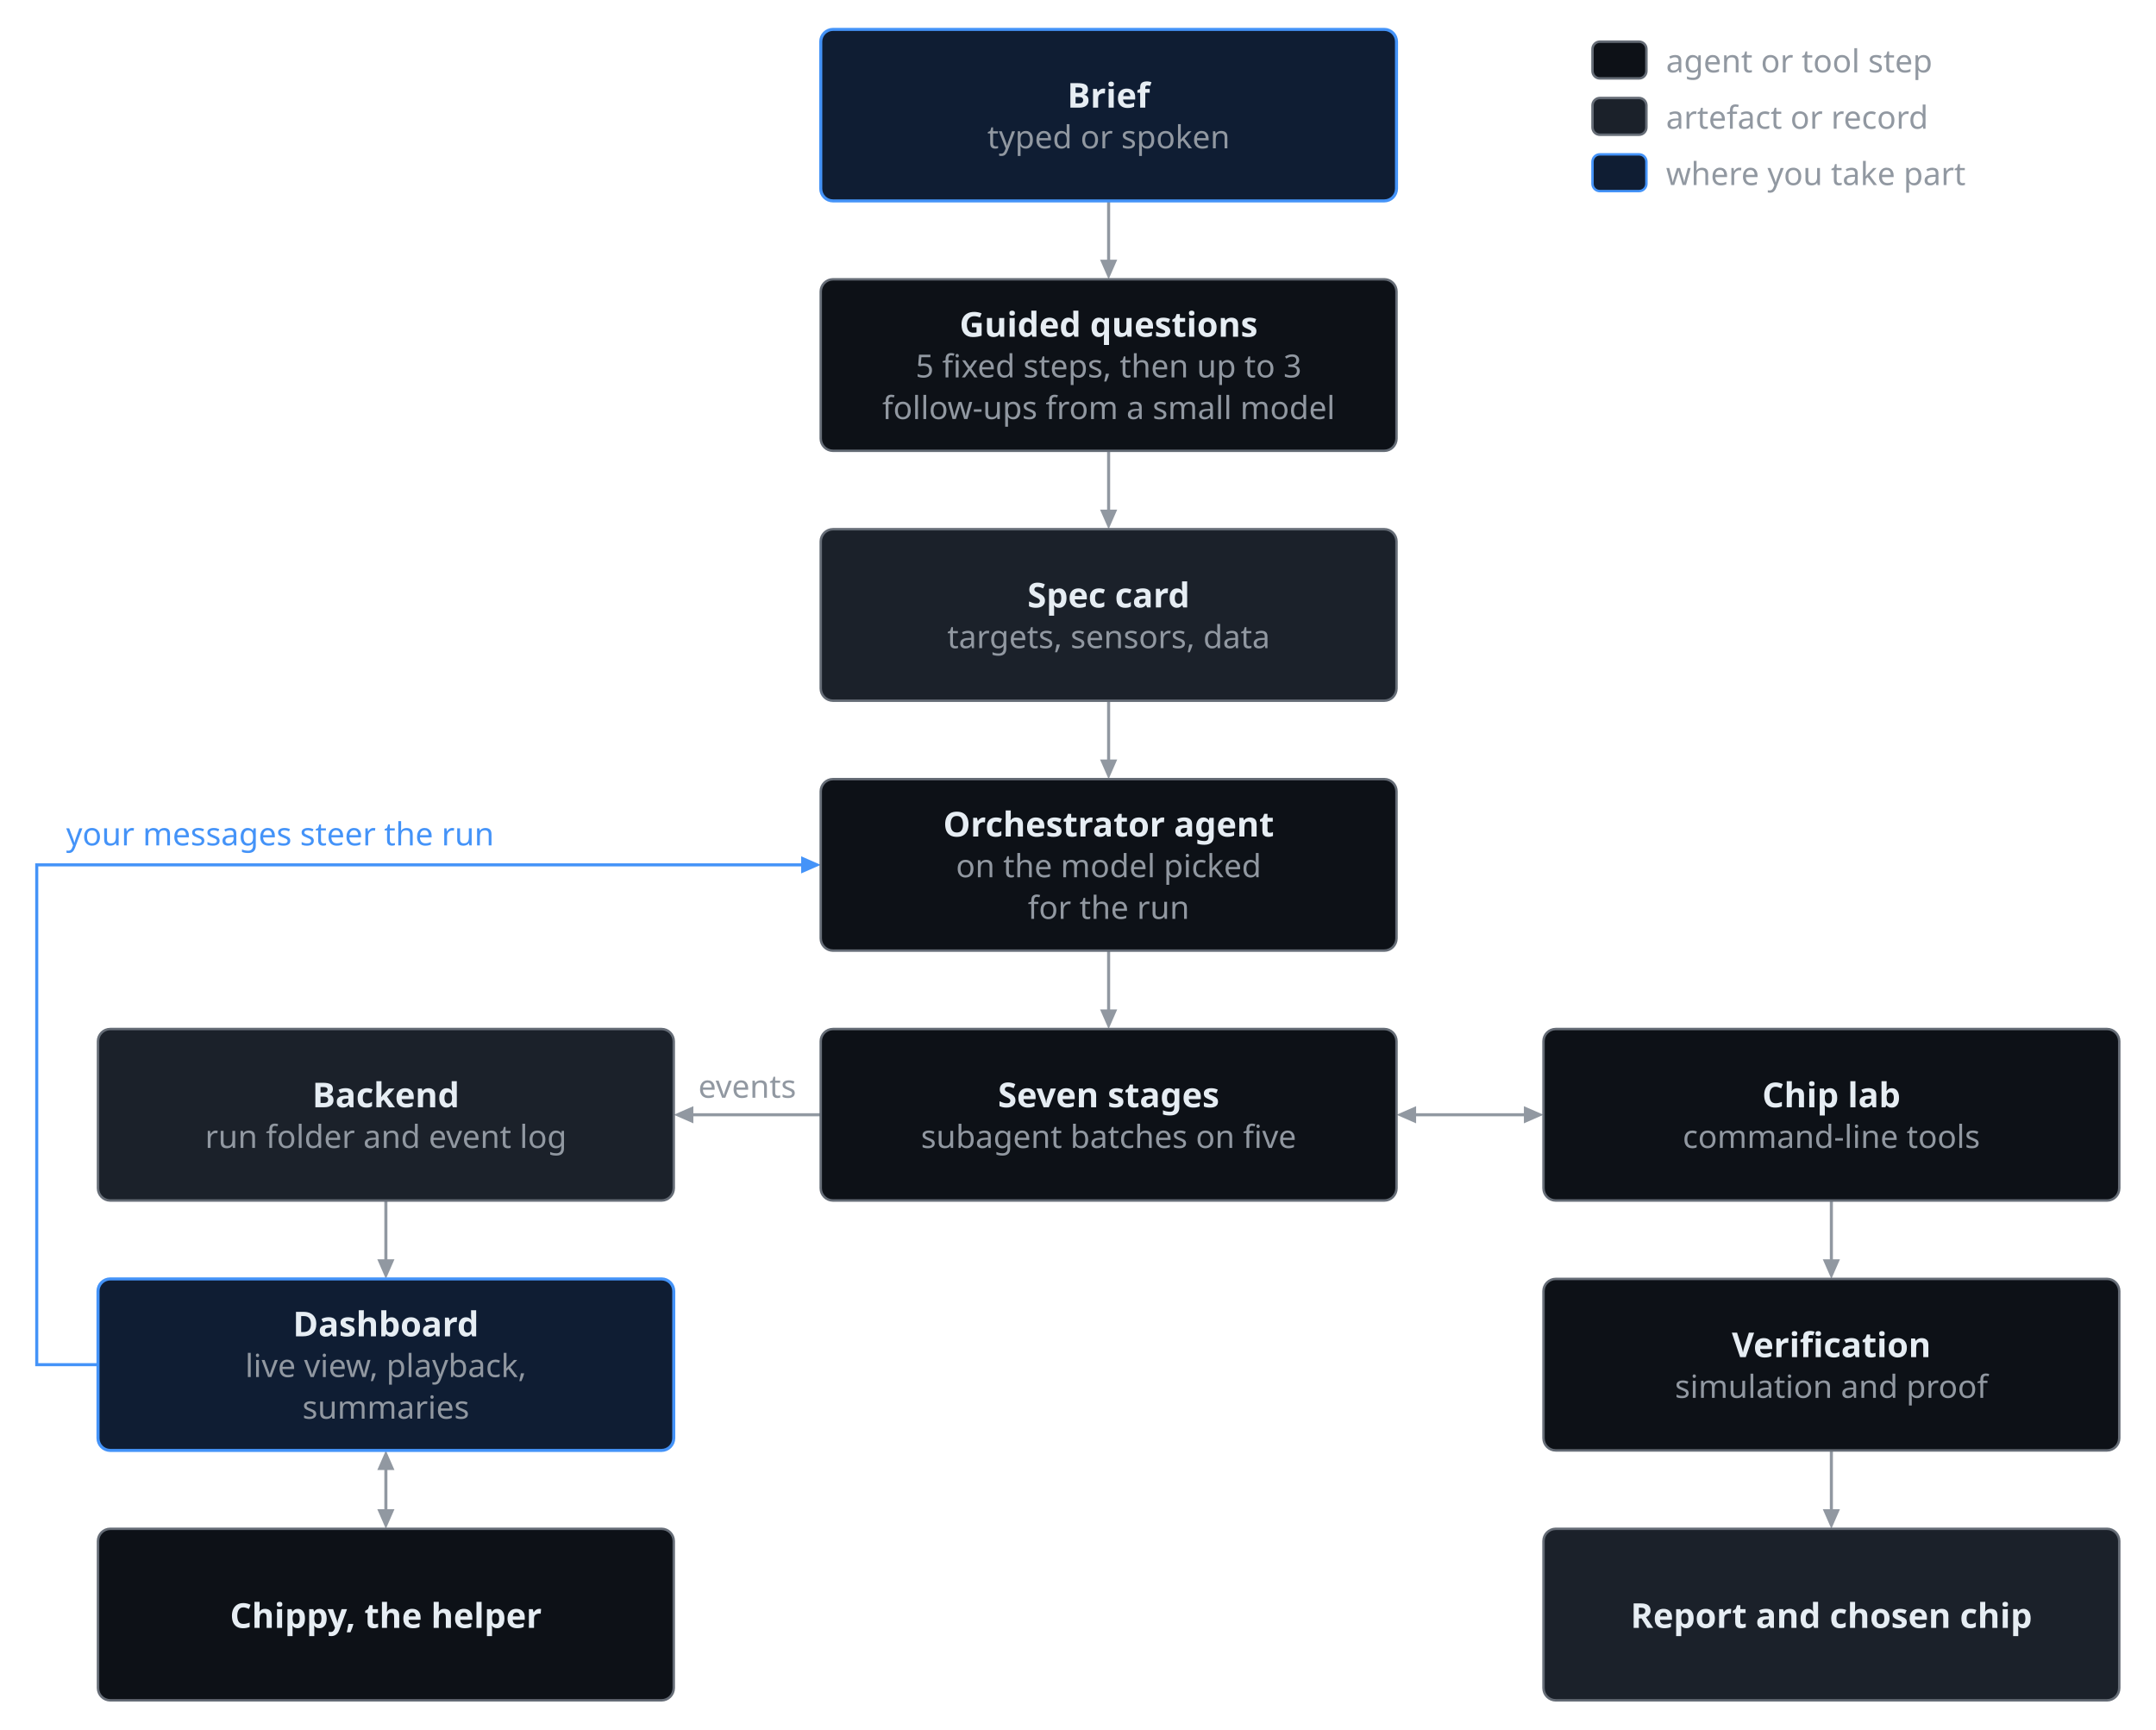
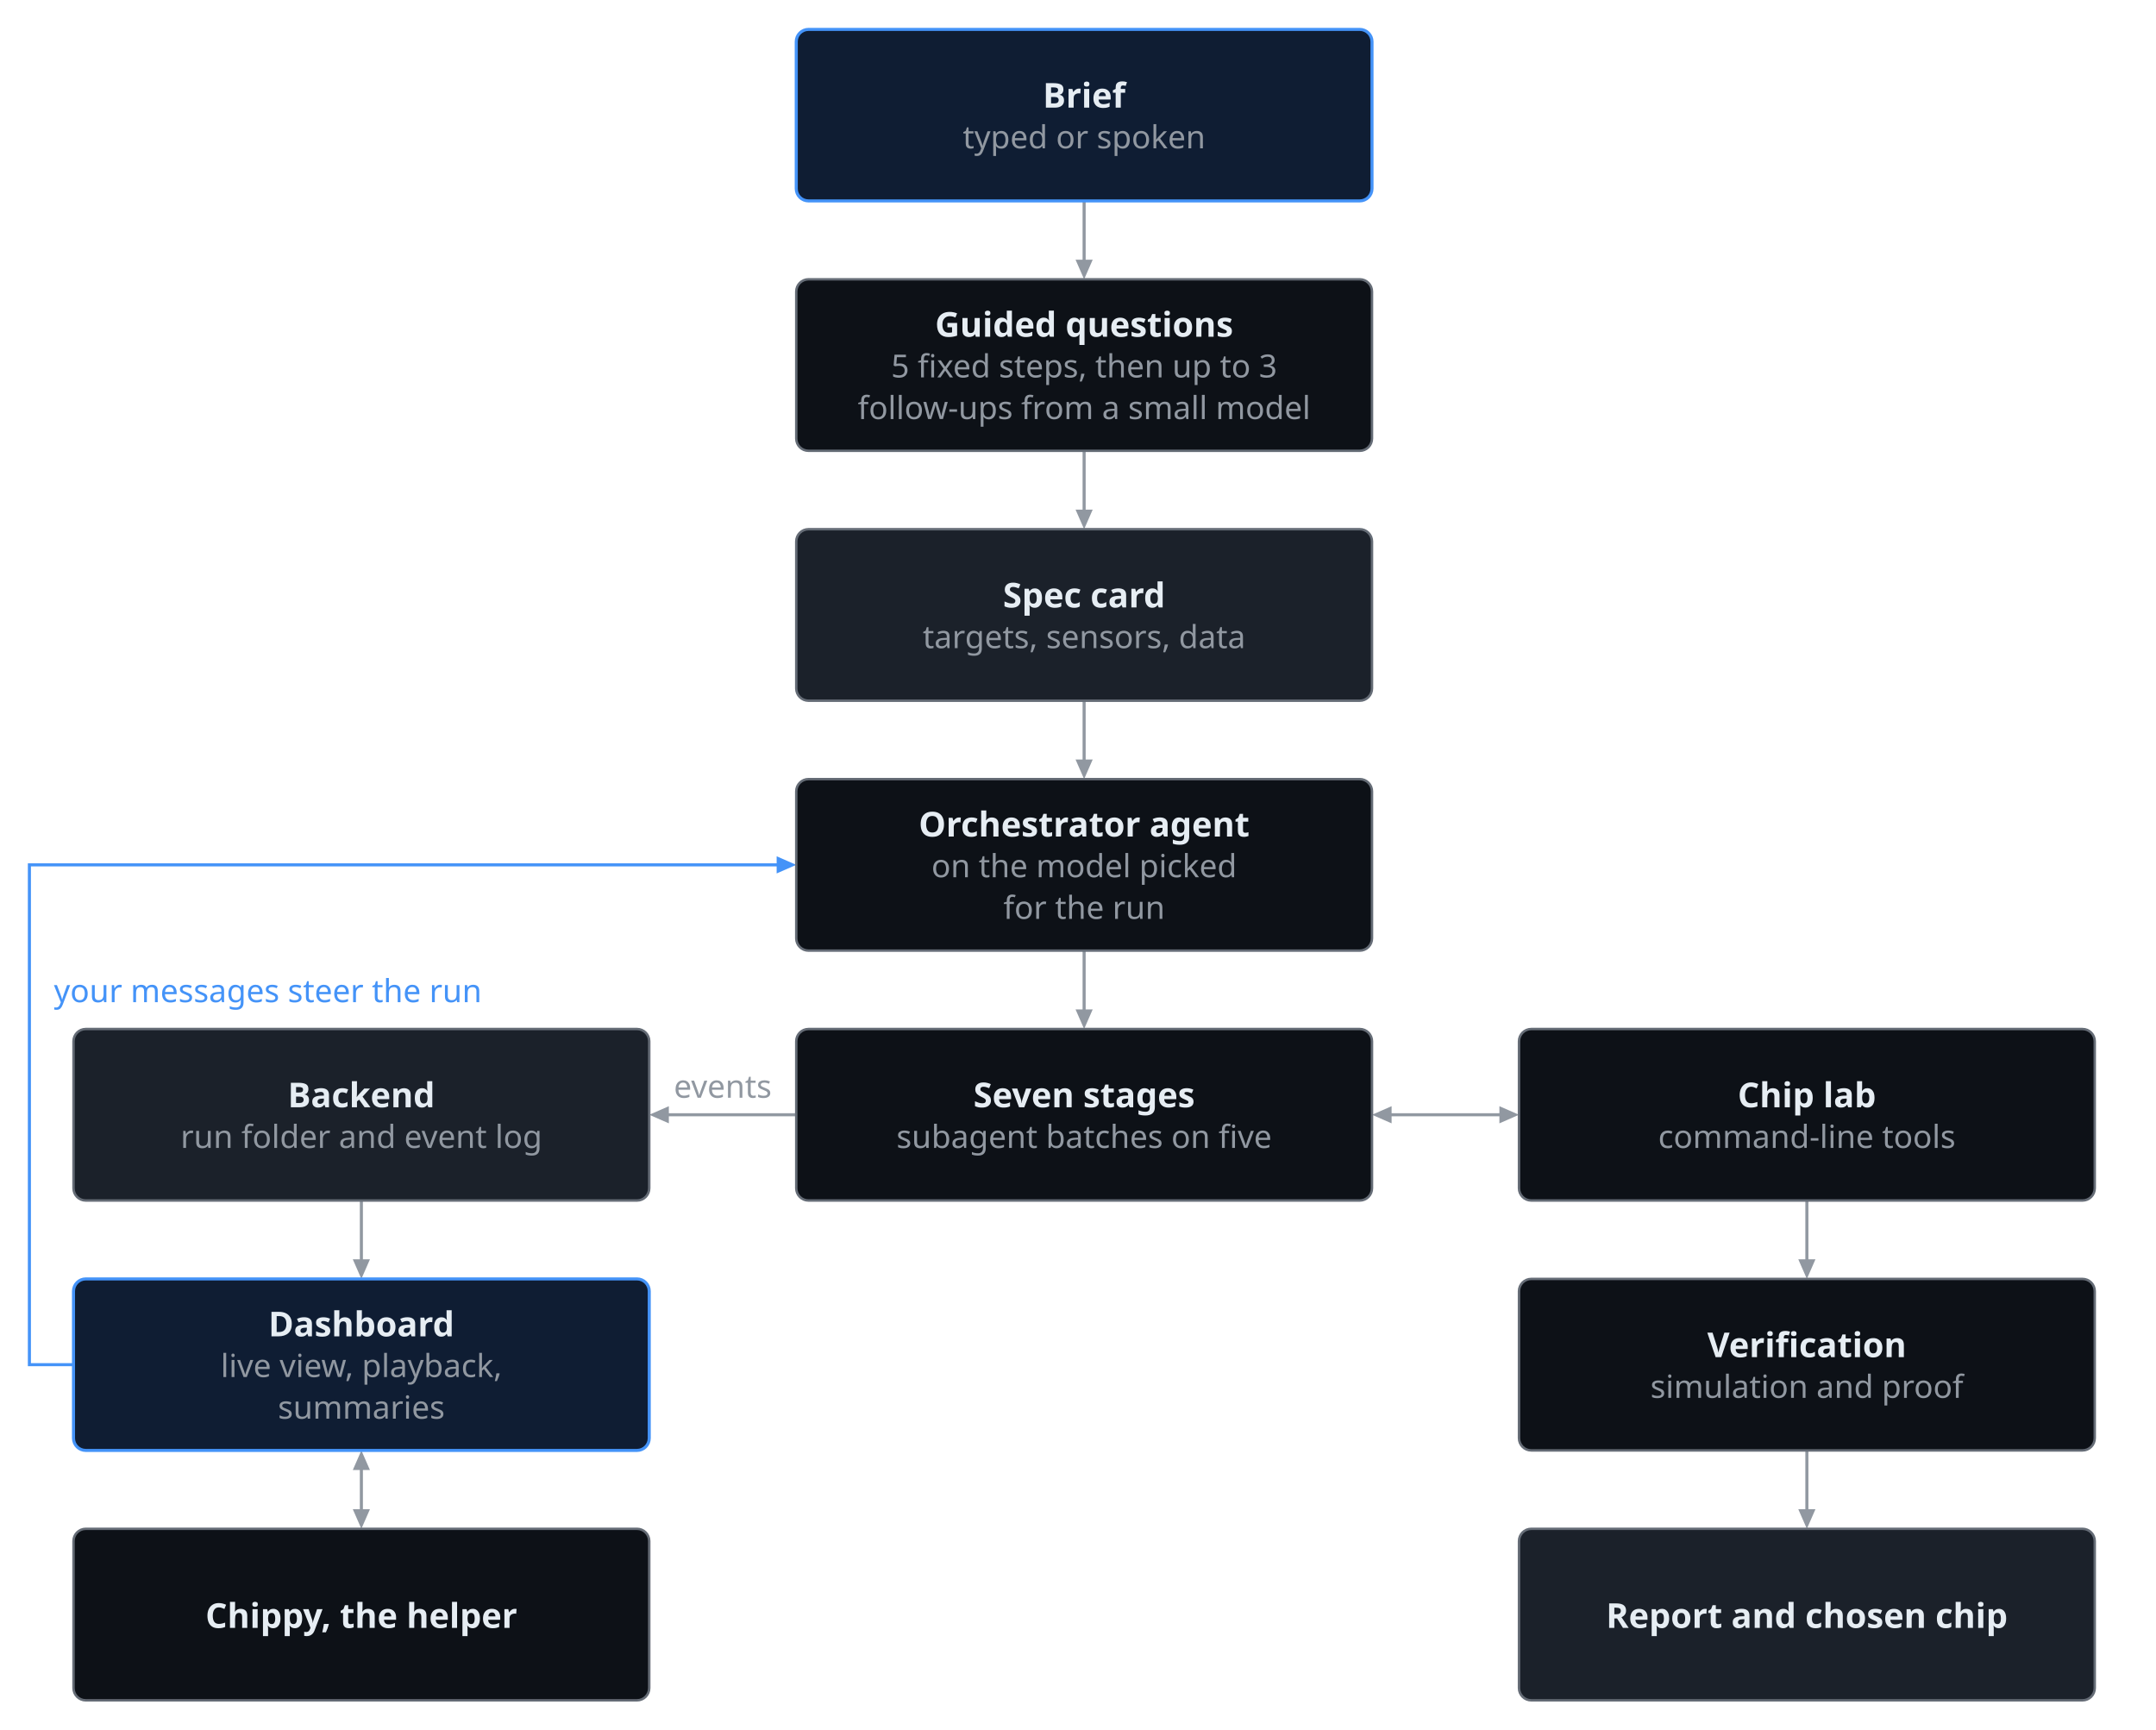
<svg xmlns="http://www.w3.org/2000/svg" viewBox="0 0 1760 1412" width="1760" height="1412" font-family="-apple-system, BlinkMacSystemFont, 'Segoe UI', 'Noto Sans', Helvetica, Arial, sans-serif" role="img">
-   <polyline points="905.0,164 905.0,214" fill="none" stroke="#9198a1" stroke-width="2.5" stroke-linejoin="miter" />
-   <polygon points="905.0,228 898.0,212 912.0,212" fill="#9198a1" />
-   <polyline points="905.0,368 905.0,418" fill="none" stroke="#9198a1" stroke-width="2.5" stroke-linejoin="miter" />
-   <polygon points="905.0,432 898.0,416 912.0,416" fill="#9198a1" />
-   <polyline points="905.0,572 905.0,622" fill="none" stroke="#9198a1" stroke-width="2.5" stroke-linejoin="miter" />
-   <polygon points="905.0,636 898.0,620 912.0,620" fill="#9198a1" />
-   <polyline points="905.0,776 905.0,826" fill="none" stroke="#9198a1" stroke-width="2.5" stroke-linejoin="miter" />
-   <polygon points="905.0,840 898.0,824 912.0,824" fill="#9198a1" />
-   <polyline points="1495.0,980 1495.0,1030" fill="none" stroke="#9198a1" stroke-width="2.5" stroke-linejoin="miter" />
-   <polygon points="1495.0,1044 1488.0,1028 1502.0,1028" fill="#9198a1" />
-   <polyline points="1495.0,1184 1495.0,1234" fill="none" stroke="#9198a1" stroke-width="2.5" stroke-linejoin="miter" />
-   <polygon points="1495.0,1248 1488.0,1232 1502.0,1232" fill="#9198a1" />
-   <polyline points="315.0,980 315.0,1030" fill="none" stroke="#9198a1" stroke-width="2.5" stroke-linejoin="miter" />
-   <polygon points="315.0,1044 308.0,1028 322.0,1028" fill="#9198a1" />
-   <polyline points="1154,910.0 1246,910.0" fill="none" stroke="#9198a1" stroke-width="2.5" stroke-linejoin="miter" />
-   <polygon points="1260,910.0 1244,917.0 1244,903.0" fill="#9198a1" />
-   <polygon points="1140,910.0 1156,903.0 1156,917.0" fill="#9198a1" />
-   <polyline points="670,910.0 564,910.0" fill="none" stroke="#9198a1" stroke-width="2.5" stroke-linejoin="miter" />
-   <polygon points="550,910.0 566,903.0 566,917.0" fill="#9198a1" />
-   <polyline points="315.0,1198 315.0,1234" fill="none" stroke="#9198a1" stroke-width="2.5" stroke-linejoin="miter" />
-   <polygon points="315.0,1248 308.0,1232 322.0,1232" fill="#9198a1" />
-   <polygon points="315.0,1184 322.0,1200 308.0,1200" fill="#9198a1" />
-   <polyline points="80,1114.0 30,1114.0 30,706.0 656,706.0" fill="none" stroke="#4493f8" stroke-width="2.5" stroke-linejoin="miter" />
-   <polygon points="670,706.0 654,713.0 654,699.0" fill="#4493f8" />
-   <text x="610.0" y="886.0" font-size="26" font-weight="400" fill="#9198a1" text-anchor="middle" dominant-baseline="central" data-label="1">events</text>
-   <text x="54" y="680.0" font-size="26" font-weight="400" fill="#4493f8" text-anchor="start" dominant-baseline="central" data-label="1">your messages steer the run</text>
-   <rect x="670" y="24" width="470" height="140" rx="10" fill="#0f1d33" stroke="#4493f8" stroke-width="2.5" />
-   <text x="905.0" y="77.0" font-size="28" font-weight="600" fill="#e6edf3" text-anchor="middle" dominant-baseline="central" data-box="brief">Brief</text>
-   <text x="905.0" y="111.0" font-size="26" fill="#9198a1" text-anchor="middle" dominant-baseline="central" data-box="brief">typed or spoken</text>
-   <rect x="670" y="228" width="470" height="140" rx="10" fill="#0d1117" stroke="#656c76" stroke-width="2" />
-   <text x="905.0" y="264.0" font-size="28" font-weight="600" fill="#e6edf3" text-anchor="middle" dominant-baseline="central" data-box="intake">Guided questions</text>
-   <text x="905.0" y="298.0" font-size="26" fill="#9198a1" text-anchor="middle" dominant-baseline="central" data-box="intake">5 fixed steps, then up to 3</text>
-   <text x="905.0" y="332.0" font-size="26" fill="#9198a1" text-anchor="middle" dominant-baseline="central" data-box="intake">follow-ups from a small model</text>
-   <rect x="670" y="432" width="470" height="140" rx="10" fill="#1b212a" stroke="#656c76" stroke-width="2" />
-   <text x="905.0" y="485.0" font-size="28" font-weight="600" fill="#e6edf3" text-anchor="middle" dominant-baseline="central" data-box="spec">Spec card</text>
-   <text x="905.0" y="519.0" font-size="26" fill="#9198a1" text-anchor="middle" dominant-baseline="central" data-box="spec">targets, sensors, data</text>
-   <rect x="670" y="636" width="470" height="140" rx="10" fill="#0d1117" stroke="#656c76" stroke-width="2" />
-   <text x="905.0" y="672.0" font-size="28" font-weight="600" fill="#e6edf3" text-anchor="middle" dominant-baseline="central" data-box="orch">Orchestrator agent</text>
-   <text x="905.0" y="706.0" font-size="26" fill="#9198a1" text-anchor="middle" dominant-baseline="central" data-box="orch">on the model picked</text>
-   <text x="905.0" y="740.0" font-size="26" fill="#9198a1" text-anchor="middle" dominant-baseline="central" data-box="orch">for the run</text>
-   <rect x="670" y="840" width="470" height="140" rx="10" fill="#0d1117" stroke="#656c76" stroke-width="2" />
-   <text x="905.0" y="893.0" font-size="28" font-weight="600" fill="#e6edf3" text-anchor="middle" dominant-baseline="central" data-box="stages">Seven stages</text>
-   <text x="905.0" y="927.0" font-size="26" fill="#9198a1" text-anchor="middle" dominant-baseline="central" data-box="stages">subagent batches on five</text>
-   <rect x="1260" y="840" width="470" height="140" rx="10" fill="#0d1117" stroke="#656c76" stroke-width="2" />
-   <text x="1495.0" y="893.0" font-size="28" font-weight="600" fill="#e6edf3" text-anchor="middle" dominant-baseline="central" data-box="lab">Chip lab</text>
-   <text x="1495.0" y="927.0" font-size="26" fill="#9198a1" text-anchor="middle" dominant-baseline="central" data-box="lab">command-line tools</text>
-   <rect x="1260" y="1044" width="470" height="140" rx="10" fill="#0d1117" stroke="#656c76" stroke-width="2" />
-   <text x="1495.0" y="1097.0" font-size="28" font-weight="600" fill="#e6edf3" text-anchor="middle" dominant-baseline="central" data-box="verify">Verification</text>
-   <text x="1495.0" y="1131.0" font-size="26" fill="#9198a1" text-anchor="middle" dominant-baseline="central" data-box="verify">simulation and proof</text>
-   <rect x="1260" y="1248" width="470" height="140" rx="10" fill="#1b212a" stroke="#656c76" stroke-width="2" />
-   <text x="1495.0" y="1318.0" font-size="28" font-weight="600" fill="#e6edf3" text-anchor="middle" dominant-baseline="central" data-box="report">Report and chosen chip</text>
-   <rect x="80" y="840" width="470" height="140" rx="10" fill="#1b212a" stroke="#656c76" stroke-width="2" />
-   <text x="315.0" y="893.0" font-size="28" font-weight="600" fill="#e6edf3" text-anchor="middle" dominant-baseline="central" data-box="backend">Backend</text>
-   <text x="315.0" y="927.0" font-size="26" fill="#9198a1" text-anchor="middle" dominant-baseline="central" data-box="backend">run folder and event log</text>
-   <rect x="80" y="1044" width="470" height="140" rx="10" fill="#0f1d33" stroke="#4493f8" stroke-width="2.5" />
-   <text x="315.0" y="1080.0" font-size="28" font-weight="600" fill="#e6edf3" text-anchor="middle" dominant-baseline="central" data-box="dash">Dashboard</text>
-   <text x="315.0" y="1114.0" font-size="26" fill="#9198a1" text-anchor="middle" dominant-baseline="central" data-box="dash">live view, playback,</text>
-   <text x="315.0" y="1148.0" font-size="26" fill="#9198a1" text-anchor="middle" dominant-baseline="central" data-box="dash">summaries</text>
-   <rect x="80" y="1248" width="470" height="140" rx="10" fill="#0d1117" stroke="#656c76" stroke-width="2" />
-   <text x="315.0" y="1318.0" font-size="28" font-weight="600" fill="#e6edf3" text-anchor="middle" dominant-baseline="central" data-box="helper">Chippy, the helper</text>
-   <rect x="1300" y="34" width="44" height="30" rx="6" fill="#0d1117" stroke="#656c76" stroke-width="2" />
-   <text x="1360" y="49" font-size="26" font-weight="400" fill="#9198a1" text-anchor="start" dominant-baseline="central" data-label="1">agent or tool step</text>
-   <rect x="1300" y="80" width="44" height="30" rx="6" fill="#1b212a" stroke="#656c76" stroke-width="2" />
-   <text x="1360" y="95" font-size="26" font-weight="400" fill="#9198a1" text-anchor="start" dominant-baseline="central" data-label="1">artefact or record</text>
-   <rect x="1300" y="126" width="44" height="30" rx="6" fill="#0f1d33" stroke="#4493f8" stroke-width="2" />
-   <text x="1360" y="141" font-size="26" font-weight="400" fill="#9198a1" text-anchor="start" dominant-baseline="central" data-label="1">where you take part</text>
+   <polyline points="885.0,164 885.0,214" fill="none" stroke="#9198a1" stroke-width="2.5" stroke-linejoin="miter" />
+   <polygon points="885.0,228 878.0,212 892.0,212" fill="#9198a1" />
+   <polyline points="885.0,368 885.0,418" fill="none" stroke="#9198a1" stroke-width="2.5" stroke-linejoin="miter" />
+   <polygon points="885.0,432 878.0,416 892.0,416" fill="#9198a1" />
+   <polyline points="885.0,572 885.0,622" fill="none" stroke="#9198a1" stroke-width="2.5" stroke-linejoin="miter" />
+   <polygon points="885.0,636 878.0,620 892.0,620" fill="#9198a1" />
+   <polyline points="885.0,776 885.0,826" fill="none" stroke="#9198a1" stroke-width="2.5" stroke-linejoin="miter" />
+   <polygon points="885.0,840 878.0,824 892.0,824" fill="#9198a1" />
+   <polyline points="1475.0,980 1475.0,1030" fill="none" stroke="#9198a1" stroke-width="2.5" stroke-linejoin="miter" />
+   <polygon points="1475.0,1044 1468.0,1028 1482.0,1028" fill="#9198a1" />
+   <polyline points="1475.0,1184 1475.0,1234" fill="none" stroke="#9198a1" stroke-width="2.5" stroke-linejoin="miter" />
+   <polygon points="1475.0,1248 1468.0,1232 1482.0,1232" fill="#9198a1" />
+   <polyline points="295.0,980 295.0,1030" fill="none" stroke="#9198a1" stroke-width="2.5" stroke-linejoin="miter" />
+   <polygon points="295.0,1044 288.0,1028 302.0,1028" fill="#9198a1" />
+   <polyline points="1134,910.0 1226,910.0" fill="none" stroke="#9198a1" stroke-width="2.5" stroke-linejoin="miter" />
+   <polygon points="1240,910.0 1224,917.0 1224,903.0" fill="#9198a1" />
+   <polygon points="1120,910.0 1136,903.0 1136,917.0" fill="#9198a1" />
+   <polyline points="650,910.0 544,910.0" fill="none" stroke="#9198a1" stroke-width="2.5" stroke-linejoin="miter" />
+   <polygon points="530,910.0 546,903.0 546,917.0" fill="#9198a1" />
+   <polyline points="295.0,1198 295.0,1234" fill="none" stroke="#9198a1" stroke-width="2.5" stroke-linejoin="miter" />
+   <polygon points="295.0,1248 288.0,1232 302.0,1232" fill="#9198a1" />
+   <polygon points="295.0,1184 302.0,1200 288.0,1200" fill="#9198a1" />
+   <polyline points="60,1114.0 24,1114.0 24,706.0 636,706.0" fill="none" stroke="#4493f8" stroke-width="2.5" stroke-linejoin="miter" />
+   <polygon points="650,706.0 634,713.0 634,699.0" fill="#4493f8" />
+   <text x="590.0" y="886.0" font-size="26" font-weight="400" fill="#9198a1" text-anchor="middle" dominant-baseline="central" data-label="1">events</text>
+   <text x="44" y="808.0" font-size="26" font-weight="400" fill="#4493f8" text-anchor="start" dominant-baseline="central" data-label="1">your messages steer the run</text>
+   <rect x="650" y="24" width="470" height="140" rx="10" fill="#0f1d33" stroke="#4493f8" stroke-width="2.5" />
+   <text x="885.0" y="77.0" font-size="28" font-weight="600" fill="#e6edf3" text-anchor="middle" dominant-baseline="central" data-box="brief">Brief</text>
+   <text x="885.0" y="111.0" font-size="26" fill="#9198a1" text-anchor="middle" dominant-baseline="central" data-box="brief">typed or spoken</text>
+   <rect x="650" y="228" width="470" height="140" rx="10" fill="#0d1117" stroke="#656c76" stroke-width="2" />
+   <text x="885.0" y="264.0" font-size="28" font-weight="600" fill="#e6edf3" text-anchor="middle" dominant-baseline="central" data-box="intake">Guided questions</text>
+   <text x="885.0" y="298.0" font-size="26" fill="#9198a1" text-anchor="middle" dominant-baseline="central" data-box="intake">5 fixed steps, then up to 3</text>
+   <text x="885.0" y="332.0" font-size="26" fill="#9198a1" text-anchor="middle" dominant-baseline="central" data-box="intake">follow-ups from a small model</text>
+   <rect x="650" y="432" width="470" height="140" rx="10" fill="#1b212a" stroke="#656c76" stroke-width="2" />
+   <text x="885.0" y="485.0" font-size="28" font-weight="600" fill="#e6edf3" text-anchor="middle" dominant-baseline="central" data-box="spec">Spec card</text>
+   <text x="885.0" y="519.0" font-size="26" fill="#9198a1" text-anchor="middle" dominant-baseline="central" data-box="spec">targets, sensors, data</text>
+   <rect x="650" y="636" width="470" height="140" rx="10" fill="#0d1117" stroke="#656c76" stroke-width="2" />
+   <text x="885.0" y="672.0" font-size="28" font-weight="600" fill="#e6edf3" text-anchor="middle" dominant-baseline="central" data-box="orch">Orchestrator agent</text>
+   <text x="885.0" y="706.0" font-size="26" fill="#9198a1" text-anchor="middle" dominant-baseline="central" data-box="orch">on the model picked</text>
+   <text x="885.0" y="740.0" font-size="26" fill="#9198a1" text-anchor="middle" dominant-baseline="central" data-box="orch">for the run</text>
+   <rect x="650" y="840" width="470" height="140" rx="10" fill="#0d1117" stroke="#656c76" stroke-width="2" />
+   <text x="885.0" y="893.0" font-size="28" font-weight="600" fill="#e6edf3" text-anchor="middle" dominant-baseline="central" data-box="stages">Seven stages</text>
+   <text x="885.0" y="927.0" font-size="26" fill="#9198a1" text-anchor="middle" dominant-baseline="central" data-box="stages">subagent batches on five</text>
+   <rect x="1240" y="840" width="470" height="140" rx="10" fill="#0d1117" stroke="#656c76" stroke-width="2" />
+   <text x="1475.0" y="893.0" font-size="28" font-weight="600" fill="#e6edf3" text-anchor="middle" dominant-baseline="central" data-box="lab">Chip lab</text>
+   <text x="1475.0" y="927.0" font-size="26" fill="#9198a1" text-anchor="middle" dominant-baseline="central" data-box="lab">command-line tools</text>
+   <rect x="1240" y="1044" width="470" height="140" rx="10" fill="#0d1117" stroke="#656c76" stroke-width="2" />
+   <text x="1475.0" y="1097.0" font-size="28" font-weight="600" fill="#e6edf3" text-anchor="middle" dominant-baseline="central" data-box="verify">Verification</text>
+   <text x="1475.0" y="1131.0" font-size="26" fill="#9198a1" text-anchor="middle" dominant-baseline="central" data-box="verify">simulation and proof</text>
+   <rect x="1240" y="1248" width="470" height="140" rx="10" fill="#1b212a" stroke="#656c76" stroke-width="2" />
+   <text x="1475.0" y="1318.0" font-size="28" font-weight="600" fill="#e6edf3" text-anchor="middle" dominant-baseline="central" data-box="report">Report and chosen chip</text>
+   <rect x="60" y="840" width="470" height="140" rx="10" fill="#1b212a" stroke="#656c76" stroke-width="2" />
+   <text x="295.0" y="893.0" font-size="28" font-weight="600" fill="#e6edf3" text-anchor="middle" dominant-baseline="central" data-box="backend">Backend</text>
+   <text x="295.0" y="927.0" font-size="26" fill="#9198a1" text-anchor="middle" dominant-baseline="central" data-box="backend">run folder and event log</text>
+   <rect x="60" y="1044" width="470" height="140" rx="10" fill="#0f1d33" stroke="#4493f8" stroke-width="2.5" />
+   <text x="295.0" y="1080.0" font-size="28" font-weight="600" fill="#e6edf3" text-anchor="middle" dominant-baseline="central" data-box="dash">Dashboard</text>
+   <text x="295.0" y="1114.0" font-size="26" fill="#9198a1" text-anchor="middle" dominant-baseline="central" data-box="dash">live view, playback,</text>
+   <text x="295.0" y="1148.0" font-size="26" fill="#9198a1" text-anchor="middle" dominant-baseline="central" data-box="dash">summaries</text>
+   <rect x="60" y="1248" width="470" height="140" rx="10" fill="#0d1117" stroke="#656c76" stroke-width="2" />
+   <text x="295.0" y="1318.0" font-size="28" font-weight="600" fill="#e6edf3" text-anchor="middle" dominant-baseline="central" data-box="helper">Chippy, the helper</text>
</svg>
